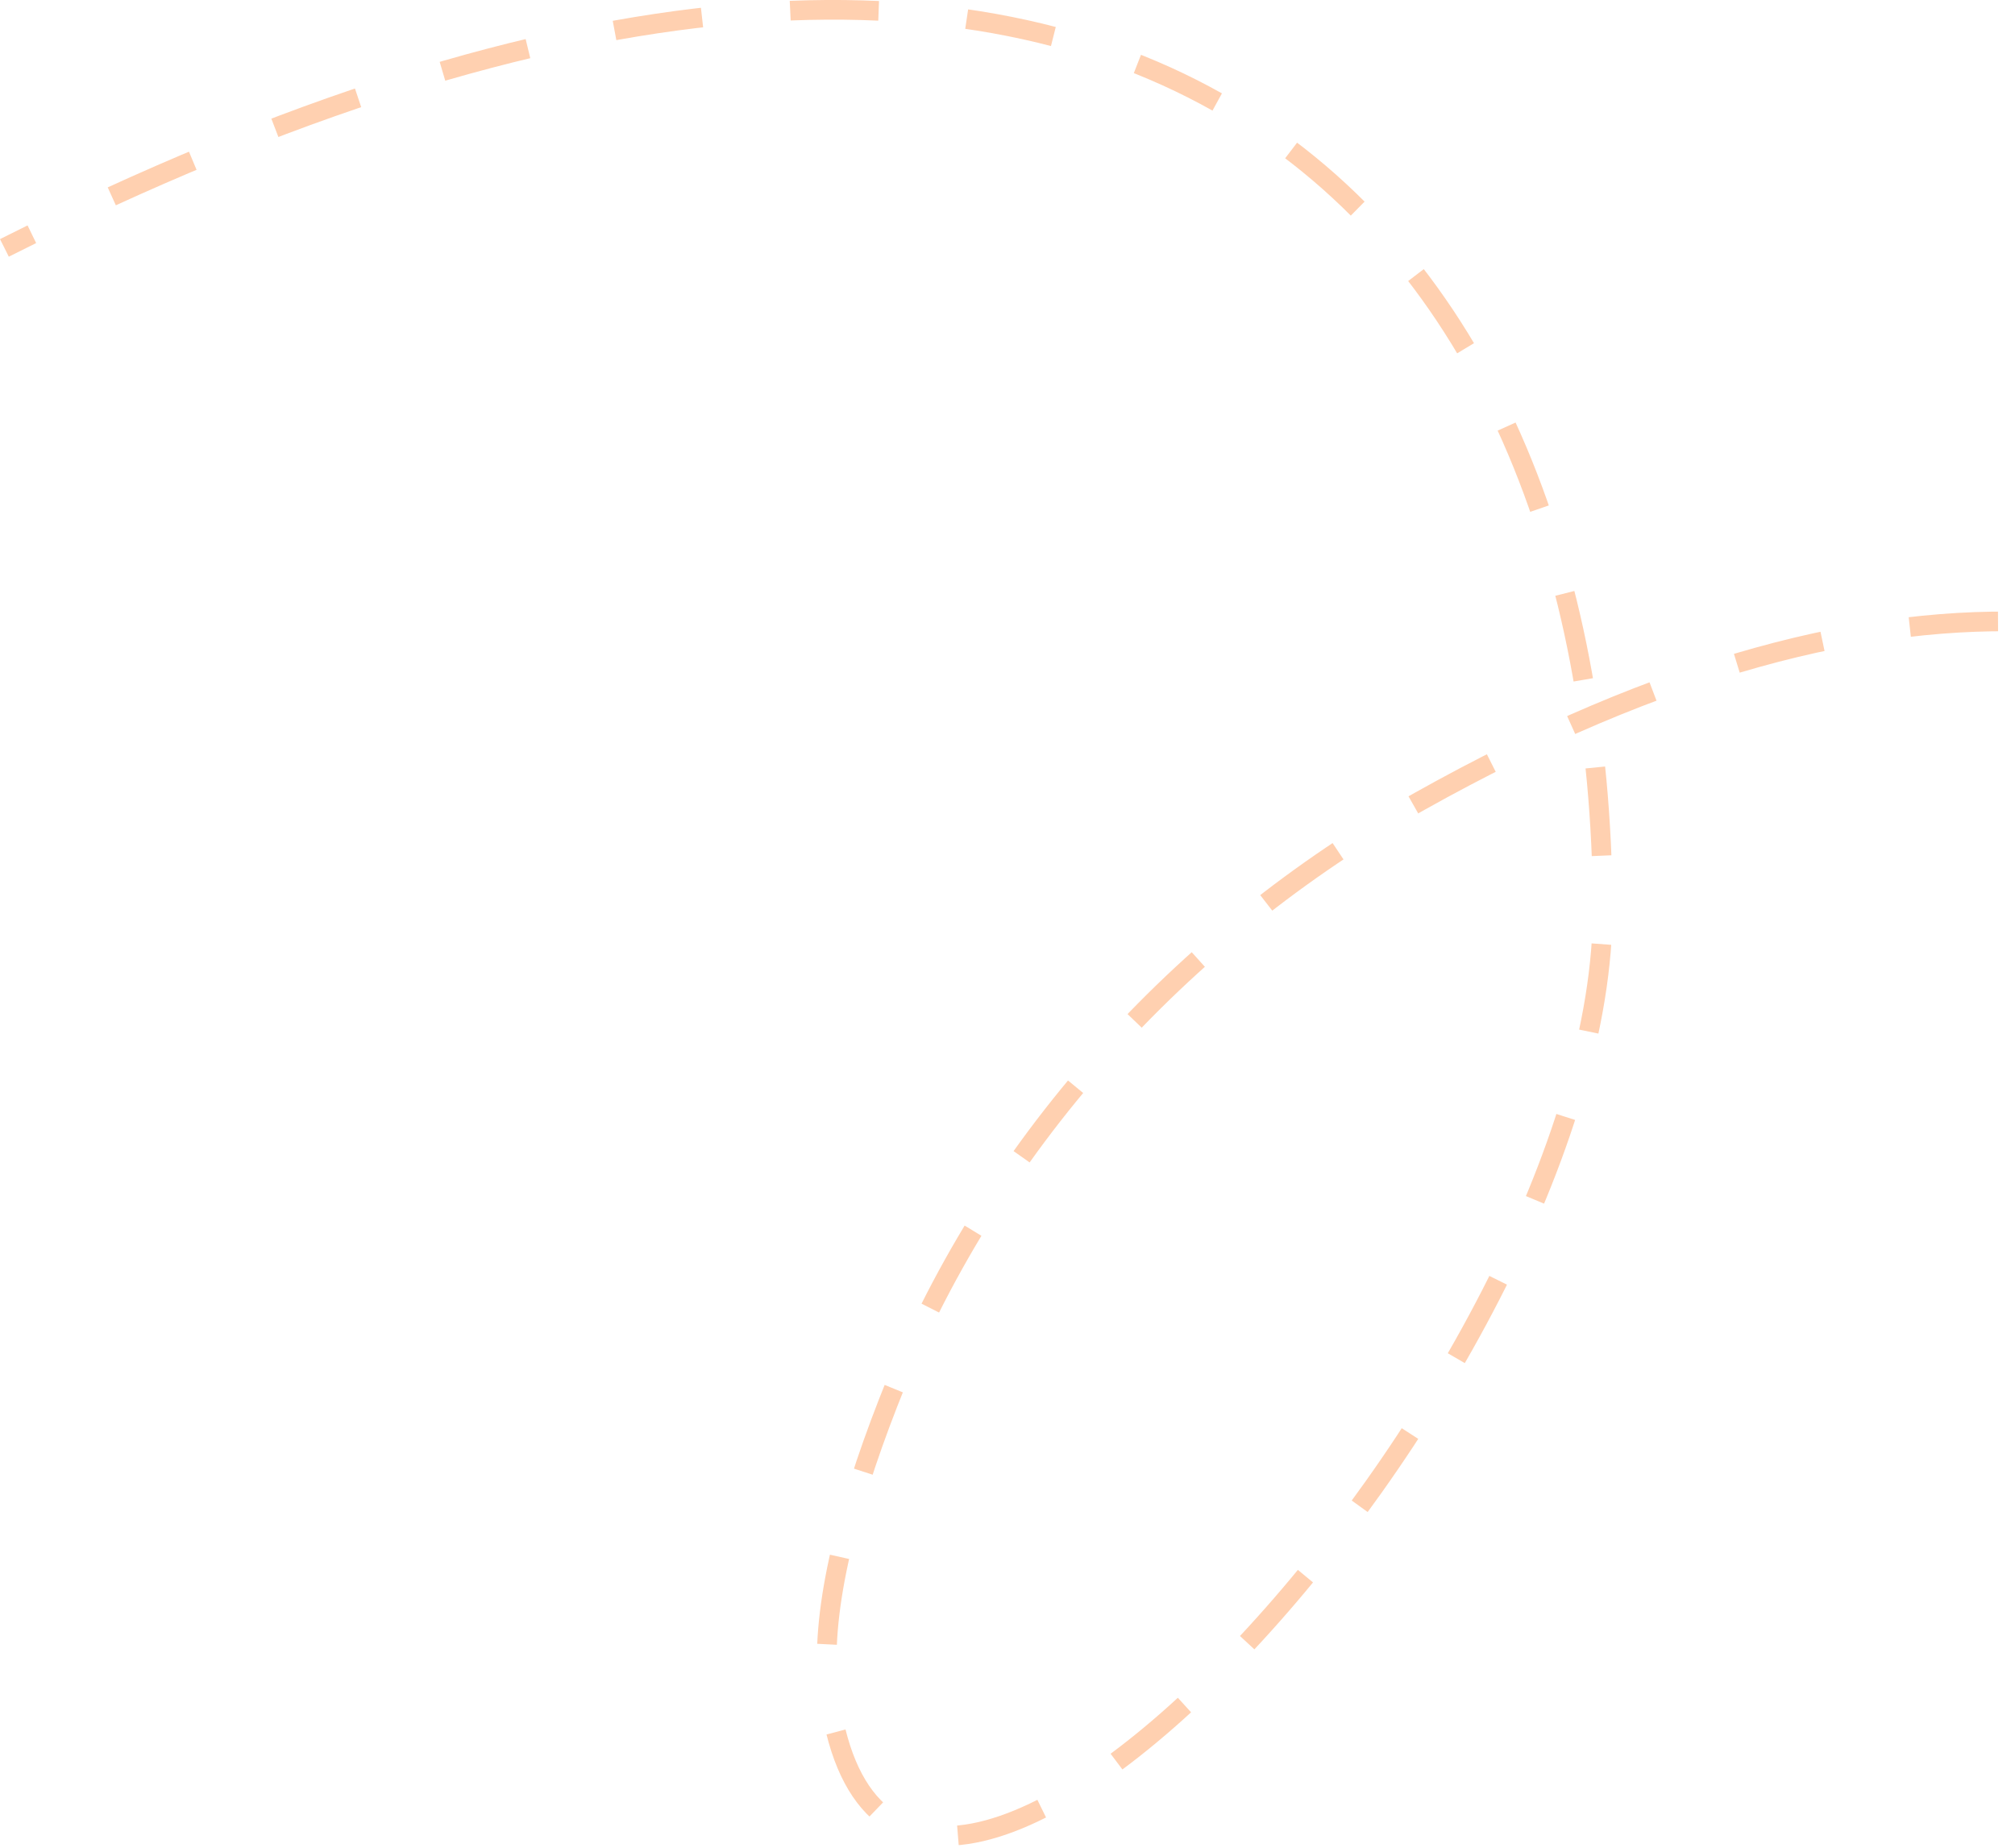
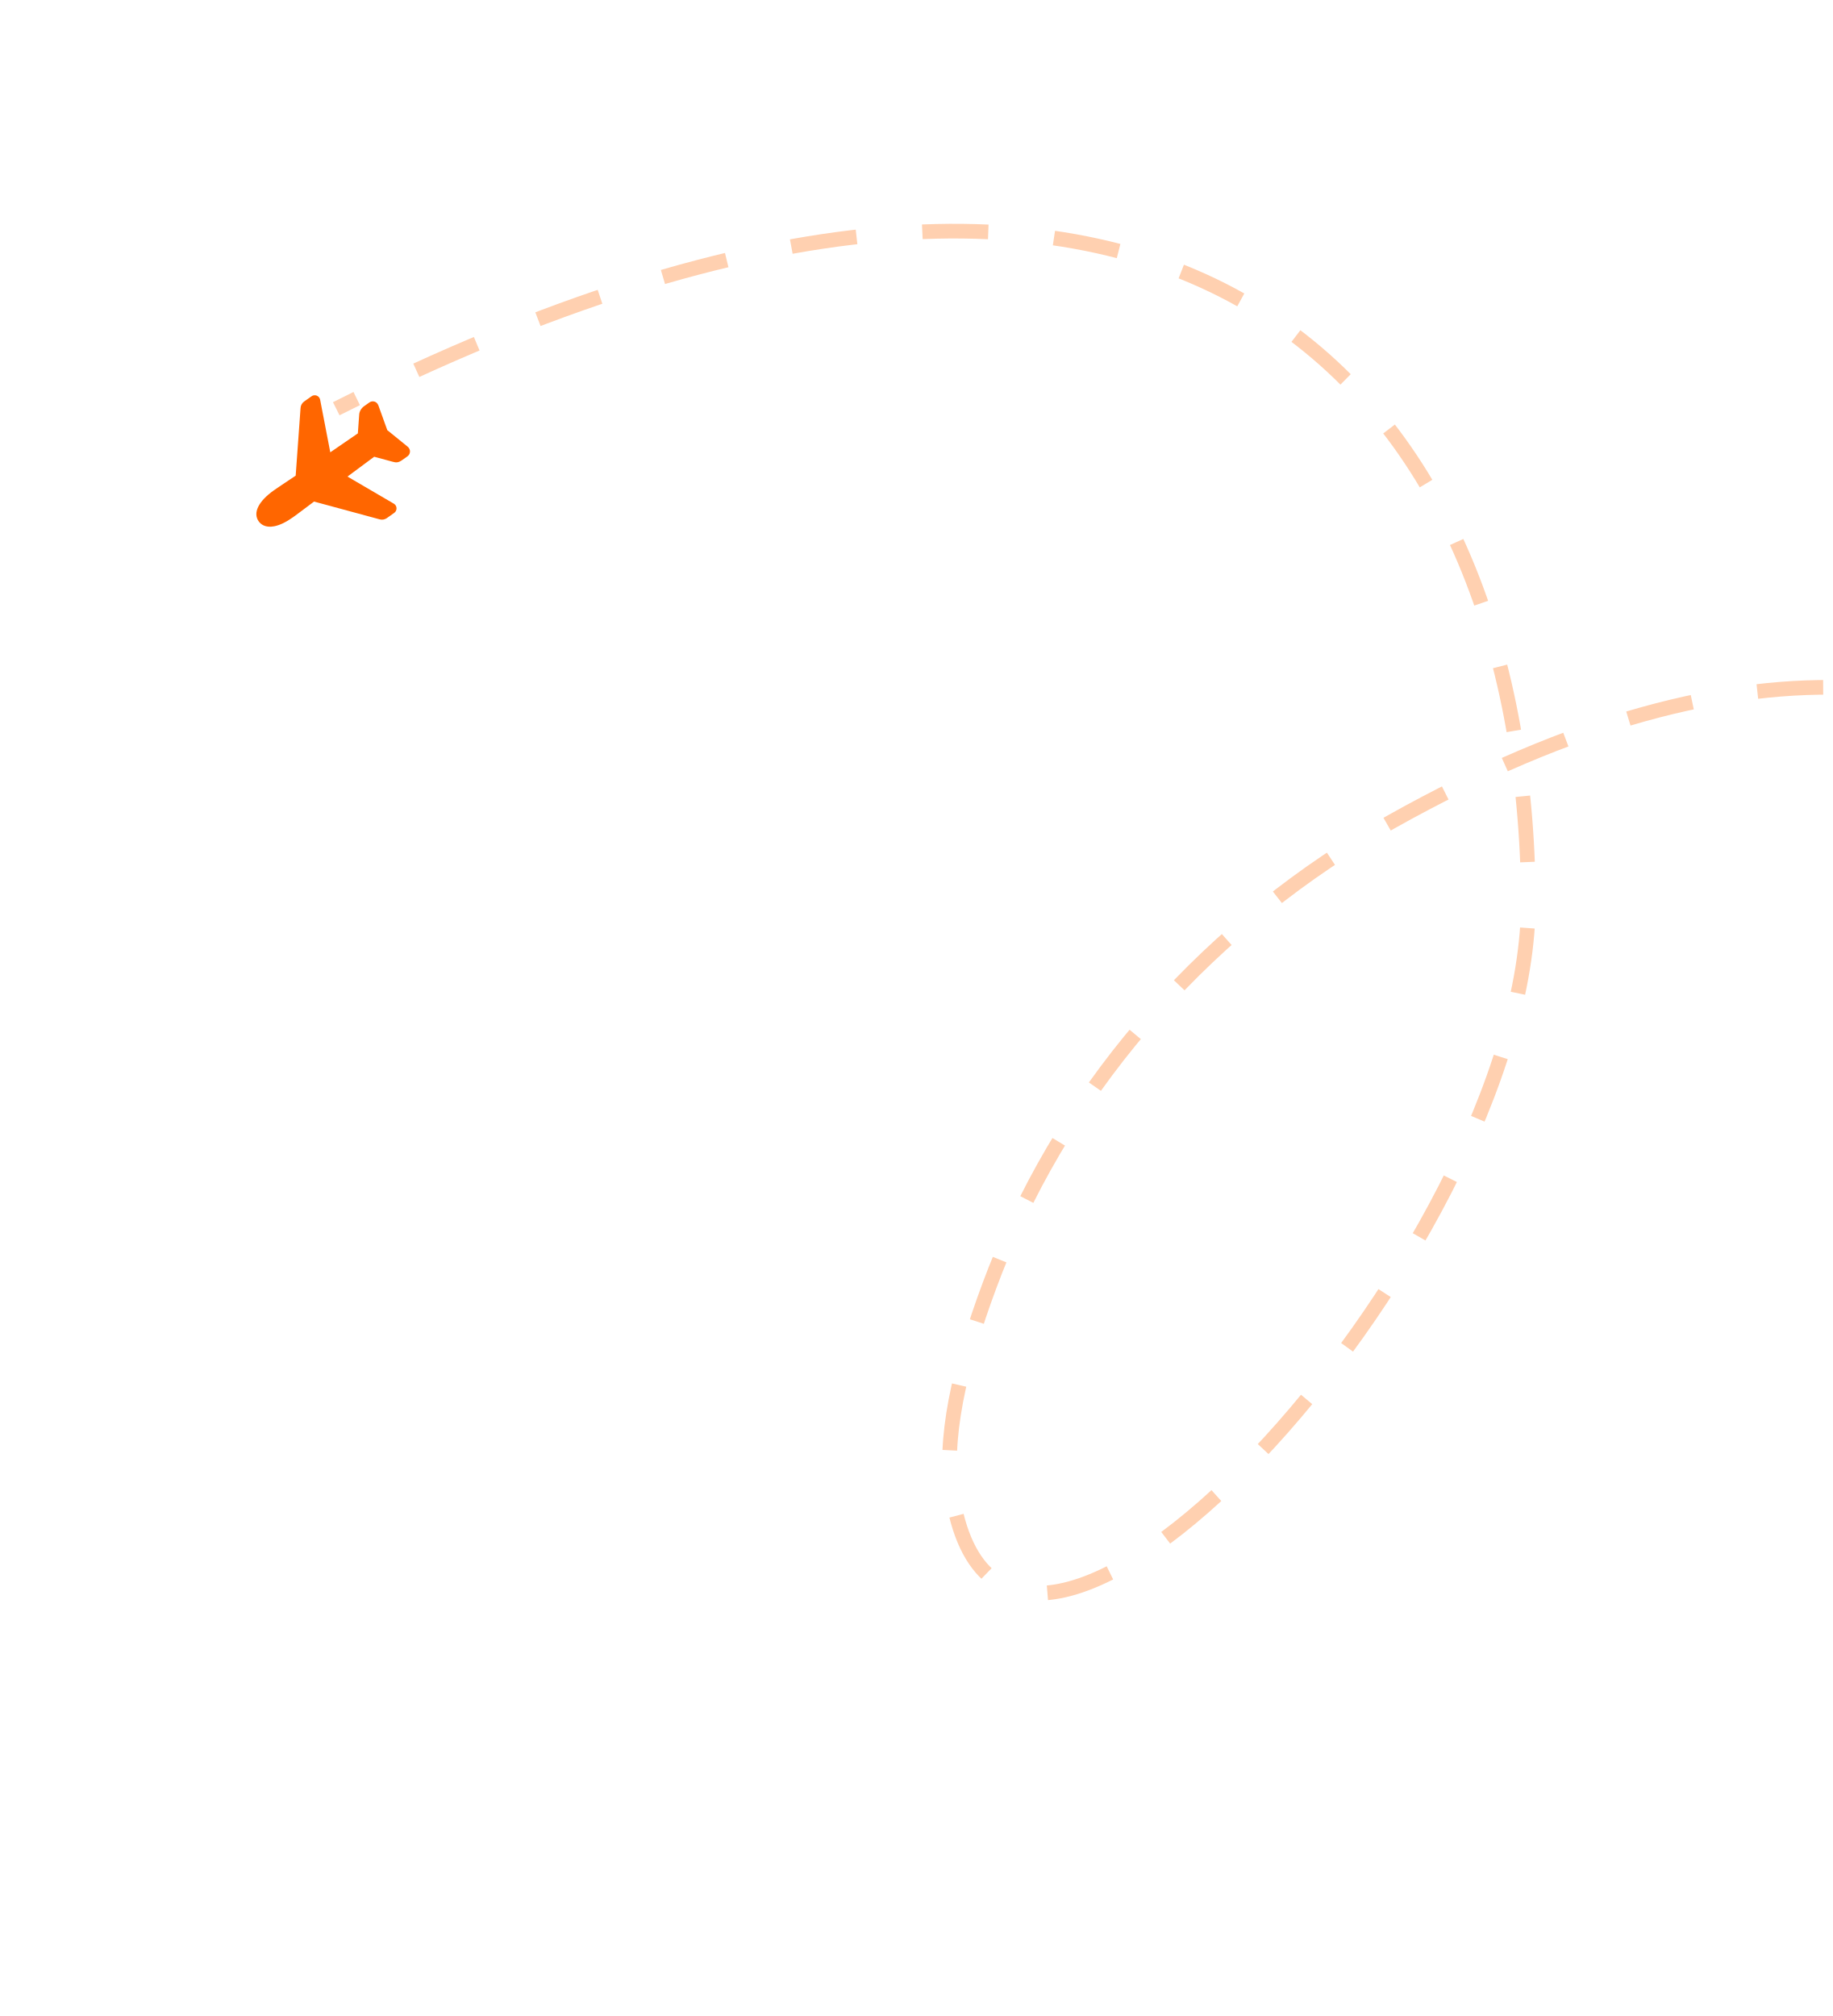
- <svg xmlns="http://www.w3.org/2000/svg" width="205" height="188" viewBox="0 0 205 188" fill="none">
-   <path d="M286.997 164.039C280.829 109.585 243.608 25.945 144.418 81.537C120.079 95.178 100.49 116.761 90.346 142.754C85.968 153.973 83.375 164.44 84.292 172.004C90.093 219.868 163.307 140.417 163.055 92.203C162.695 23.483 116.378 -33.025 0.449 25.222" stroke="#FFD0B0" stroke-width="2" stroke-dasharray="9 9" />
+ <svg xmlns="http://www.w3.org/2000/svg" width="250" height="275" viewBox="0 0 250 275" fill="none">
+   <path d="M332.414 194.572C326.246 140.117 289.025 56.478 189.835 112.069C165.496 125.711 145.907 147.293 135.763 173.286C131.385 184.505 128.792 194.972 129.709 202.536C135.51 250.4 208.724 170.949 208.472 122.735C208.112 54.015 161.795 -2.492 45.866 55.755" stroke="#FFD0B0" stroke-width="2" stroke-dasharray="9 9" />
+   <path d="M52.755 70.684L53.773 69.962C53.875 69.89 53.958 69.793 54.013 69.68C54.068 69.567 54.094 69.443 54.089 69.317C54.083 69.192 54.046 69.07 53.981 68.963C53.917 68.856 53.826 68.766 53.718 68.703L47.397 65.009L51.041 62.304L53.55 62.983C54.037 63.124 54.344 63.123 54.868 62.752L55.554 62.266C55.665 62.193 55.756 62.093 55.821 61.977C55.886 61.861 55.921 61.73 55.925 61.597C55.929 61.41 55.871 61.139 55.573 60.904L52.891 58.725C52.871 58.709 52.849 58.694 52.828 58.679C52.826 58.678 52.825 58.676 52.824 58.674C52.818 58.648 52.81 58.623 52.801 58.599L51.623 55.328C51.499 54.979 51.265 54.839 51.09 54.783C50.972 54.746 50.848 54.736 50.726 54.756C50.604 54.775 50.488 54.823 50.388 54.896L49.665 55.408C49.273 55.686 49.018 56.13 48.996 56.572L48.813 59.117L45.052 61.7L43.668 54.522C43.644 54.399 43.59 54.284 43.51 54.187C43.431 54.09 43.328 54.015 43.212 53.968C43.095 53.922 42.969 53.905 42.845 53.919C42.72 53.934 42.601 53.979 42.499 54.052L41.47 54.781C41.328 54.886 41.212 55.021 41.13 55.176C41.048 55.332 41.002 55.504 40.995 55.68L40.332 64.883L38.081 66.39C37.913 66.496 37.463 66.811 37.359 66.884C35.246 68.383 34.471 69.963 35.285 71.113C35.542 71.475 36.162 72.043 37.431 71.785C38.181 71.632 39.034 71.22 39.965 70.56C40.068 70.488 40.513 70.168 40.67 70.043L42.838 68.418L51.752 70.834C51.92 70.886 52.097 70.899 52.271 70.873C52.444 70.847 52.61 70.782 52.755 70.684Z" fill="#FF6600" />
</svg>
